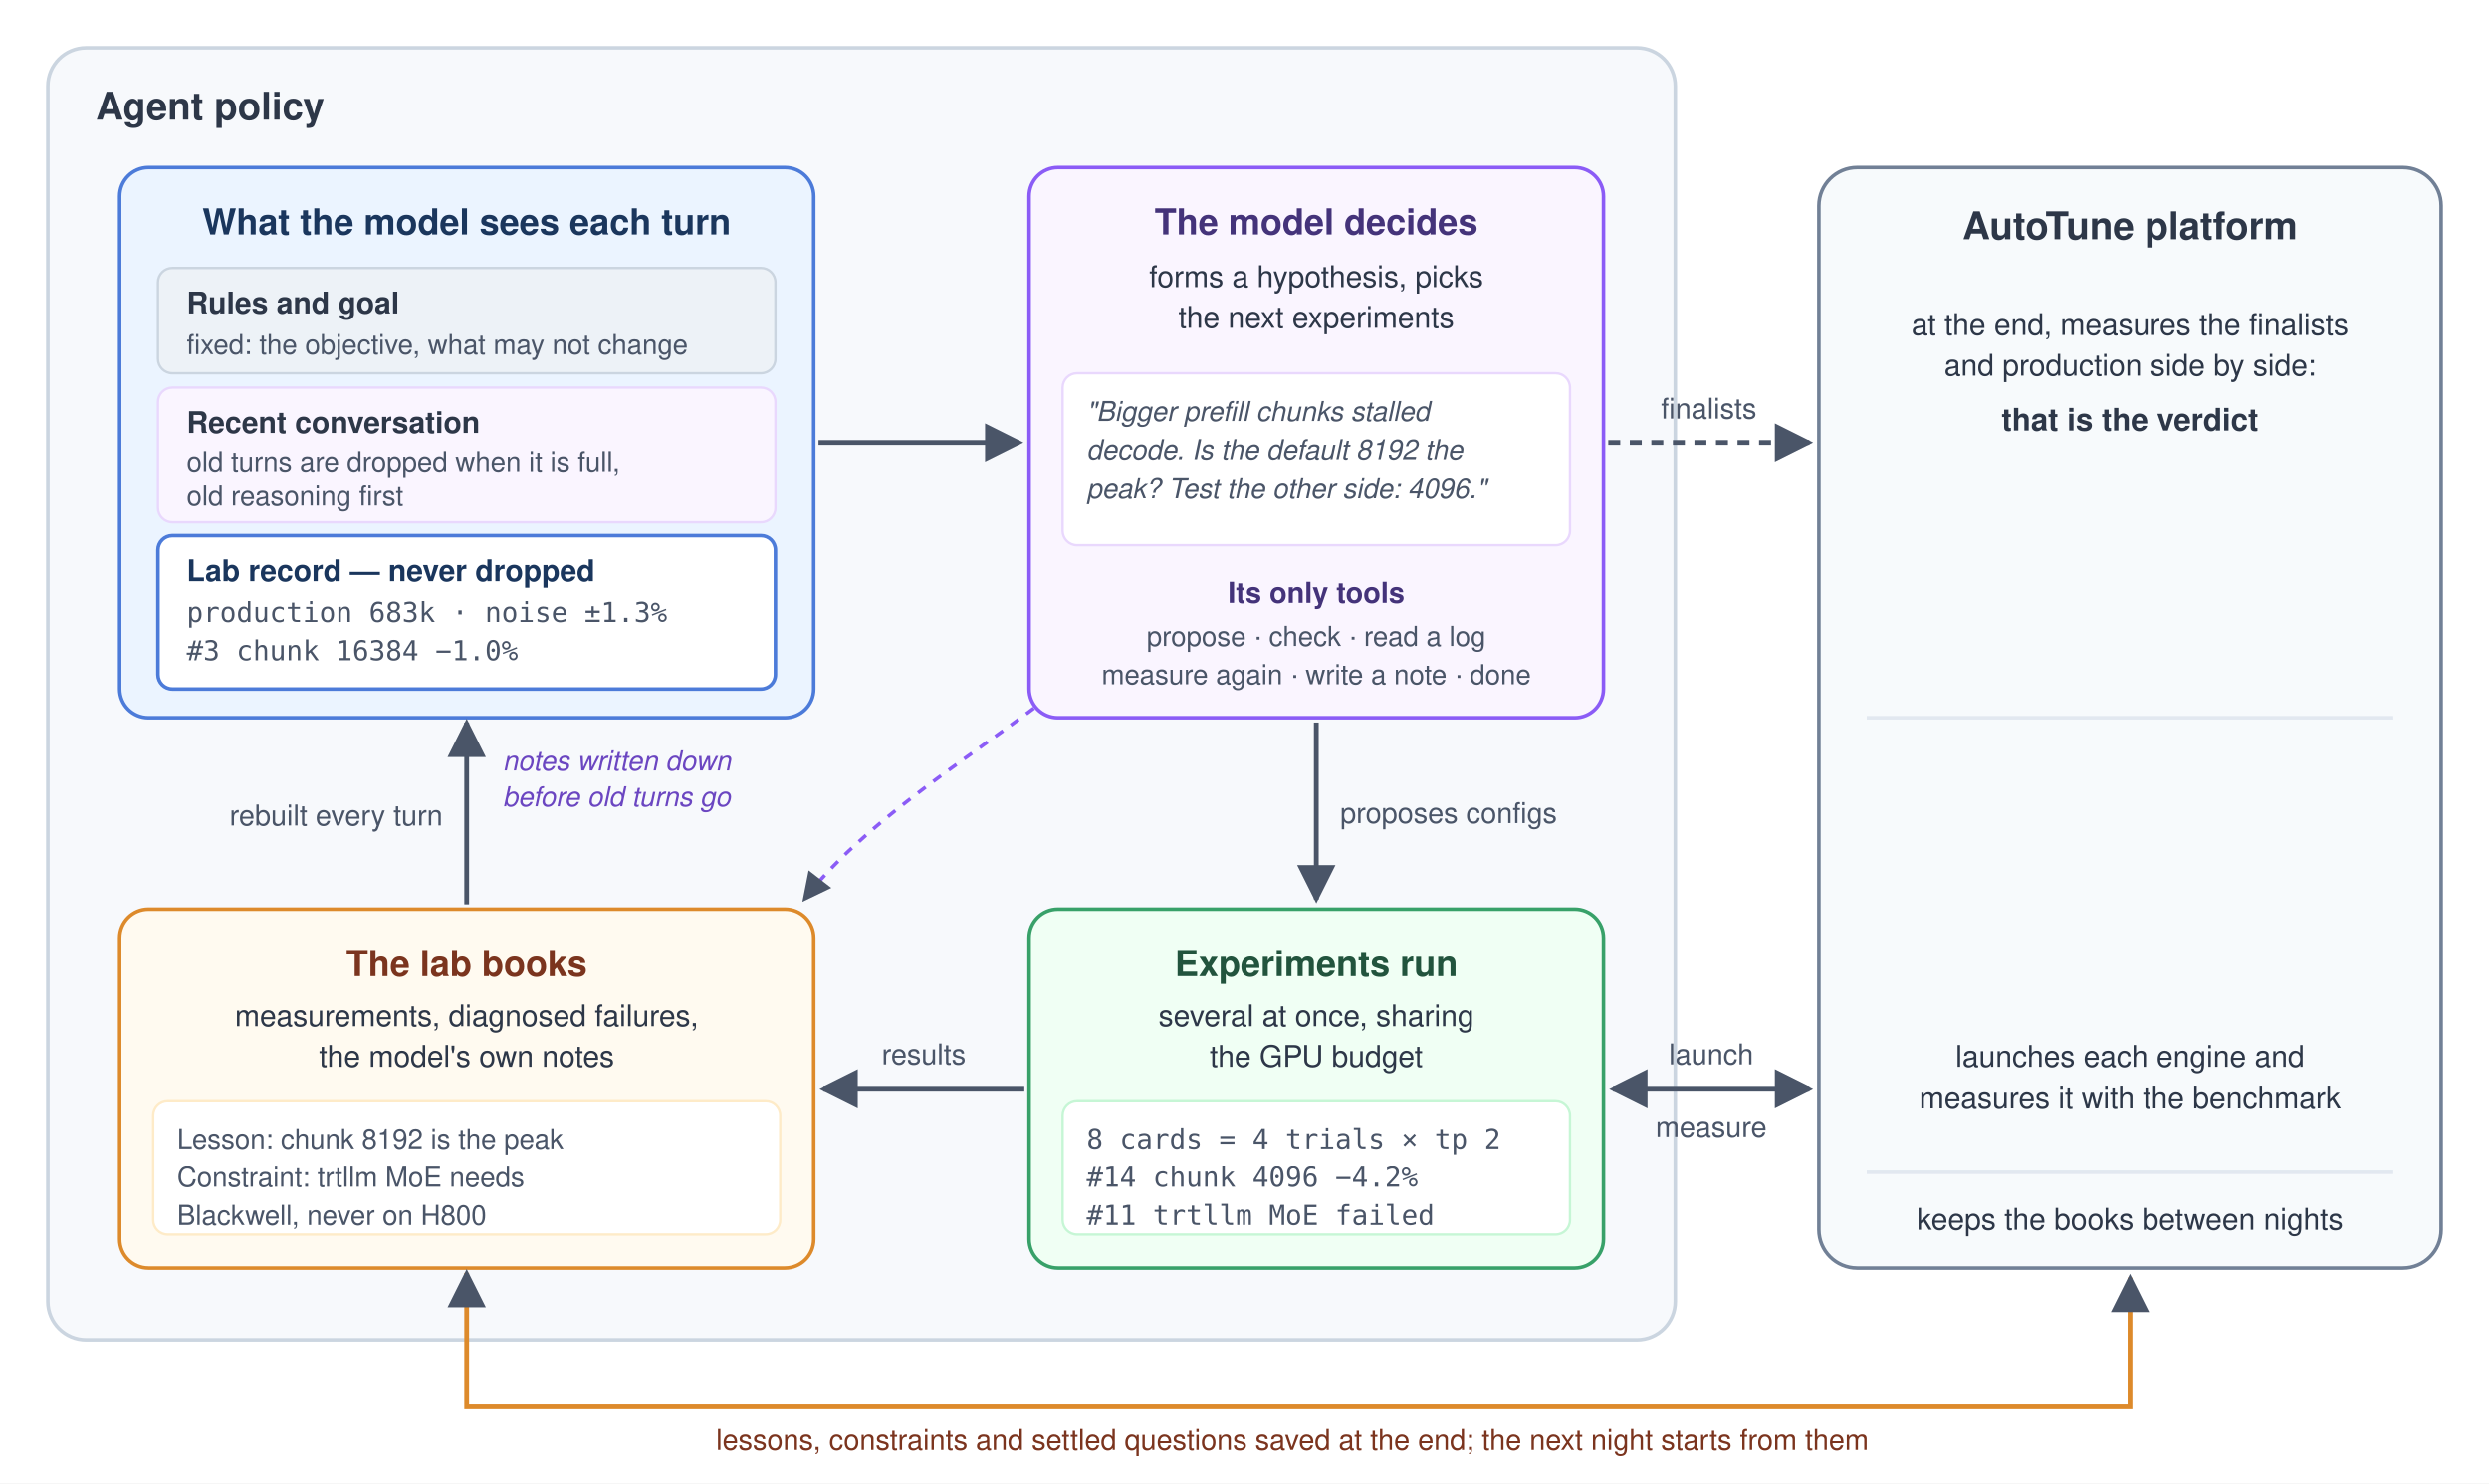
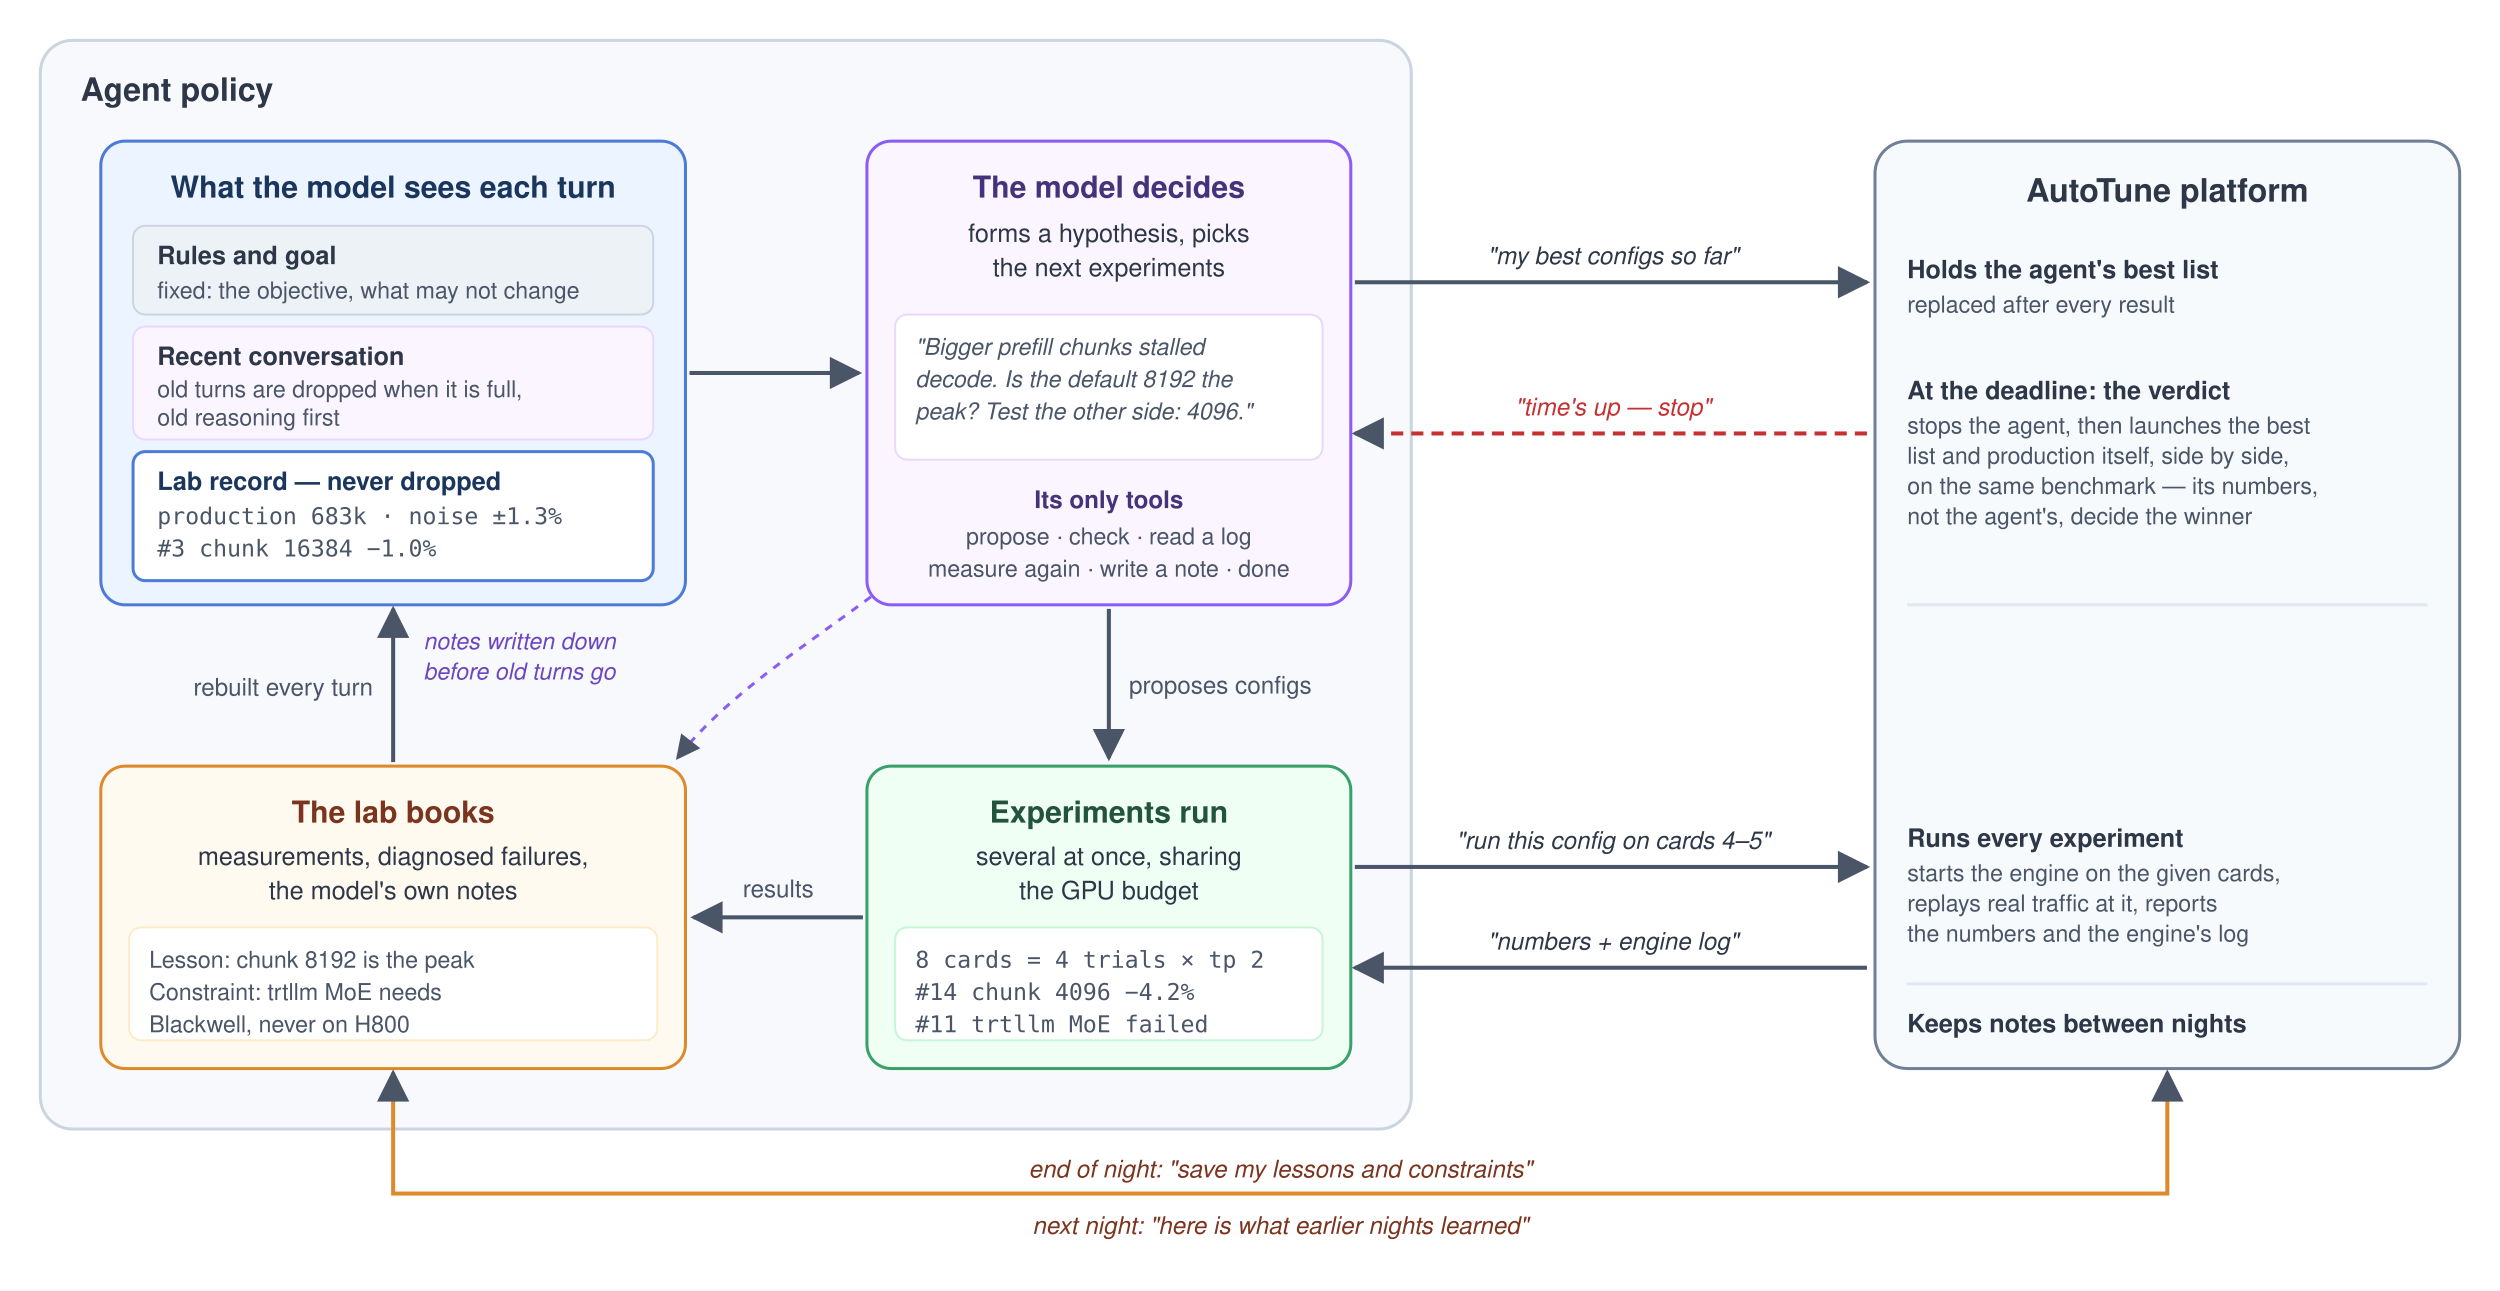
- <svg xmlns="http://www.w3.org/2000/svg" width="1040" height="620" viewBox="0 0 1040 620" font-family="-apple-system, Segoe UI, Helvetica, Arial, sans-serif">
+ <svg xmlns="http://www.w3.org/2000/svg" width="1240" height="640" viewBox="0 0 1240 640" font-family="-apple-system, Segoe UI, Helvetica, Arial, sans-serif">
  <defs>
    <marker id="arrow" viewBox="0 0 10 10" refX="9" refY="5" markerWidth="8" markerHeight="8" orient="auto-start-reverse">
      <path d="M0,0 L10,5 L0,10 z" fill="#4a5568" />
    </marker>
  </defs>
-   <rect width="1040" height="620" fill="#ffffff" />
+   <rect width="1240" height="640" fill="#ffffff" />
  <rect x="20" y="20" width="680" height="540" rx="16" fill="#f7f9fc" stroke="#cbd5e0" stroke-width="1.5" />
  <text x="40" y="50" font-size="16" font-weight="600" fill="#2d3748">Agent policy</text>
  <rect x="50" y="70" width="290" height="230" rx="12" fill="#ebf4ff" stroke="#4c7bd9" stroke-width="1.5" />
  <text x="195" y="98" font-size="15" font-weight="600" fill="#1a365d" text-anchor="middle">What the model sees each turn</text>
  <rect x="66" y="112" width="258" height="44" rx="6" fill="#edf2f7" stroke="#cbd5e0" />
  <text x="78" y="131" font-size="12.5" font-weight="600" fill="#2d3748">Rules and goal</text>
  <text x="78" y="148" font-size="11.5" fill="#4a5568">fixed: the objective, what may not change</text>
  <rect x="66" y="162" width="258" height="56" rx="6" fill="#faf5ff" stroke="#e9d8fd" />
  <text x="78" y="181" font-size="12.5" font-weight="600" fill="#2d3748">Recent conversation</text>
  <text x="78" y="197" font-size="11.5" fill="#4a5568">old turns are dropped when it is full,</text>
  <text x="78" y="211" font-size="11.5" fill="#4a5568">old reasoning first</text>
  <rect x="66" y="224" width="258" height="64" rx="6" fill="#ffffff" stroke="#4c7bd9" stroke-width="1.5" />
  <text x="78" y="243" font-size="12.5" font-weight="600" fill="#1a365d">Lab record — never dropped</text>
  <text x="78" y="260" font-size="11.5" fill="#4a5568" font-family="Menlo, Consolas, monospace">production 683k · noise ±1.3%</text>
  <text x="78" y="276" font-size="11.5" fill="#4a5568" font-family="Menlo, Consolas, monospace">#3 chunk 16384   −1.0%</text>
  <rect x="430" y="70" width="240" height="230" rx="12" fill="#faf5ff" stroke="#8b5cf6" stroke-width="1.5" />
  <text x="550" y="98" font-size="15" font-weight="600" fill="#44337a" text-anchor="middle">The model decides</text>
  <text x="550" y="120" font-size="12.5" fill="#2d3748" text-anchor="middle">forms a hypothesis, picks</text>
  <text x="550" y="137" font-size="12.5" fill="#2d3748" text-anchor="middle">the next experiments</text>
  <rect x="444" y="156" width="212" height="72" rx="6" fill="#ffffff" stroke="#e9d8fd" />
  <text x="454" y="176" font-size="11.5" fill="#4a5568" font-style="italic">"Bigger prefill chunks stalled</text>
  <text x="454" y="192" font-size="11.5" fill="#4a5568" font-style="italic">decode. Is the default 8192 the</text>
  <text x="454" y="208" font-size="11.5" fill="#4a5568" font-style="italic">peak? Test the other side: 4096."</text>
  <text x="550" y="252" font-size="12" font-weight="600" fill="#44337a" text-anchor="middle">Its only tools</text>
  <text x="550" y="270" font-size="11.5" fill="#4a5568" text-anchor="middle">propose · check · read a log</text>
  <text x="550" y="286" font-size="11.5" fill="#4a5568" text-anchor="middle">measure again · write a note · done</text>
  <rect x="430" y="380" width="240" height="150" rx="12" fill="#f0fff4" stroke="#38a169" stroke-width="1.5" />
  <text x="550" y="408" font-size="15" font-weight="600" fill="#22543d" text-anchor="middle">Experiments run</text>
  <text x="550" y="429" font-size="12.5" fill="#2d3748" text-anchor="middle">several at once, sharing</text>
  <text x="550" y="446" font-size="12.5" fill="#2d3748" text-anchor="middle">the GPU budget</text>
  <rect x="444" y="460" width="212" height="56" rx="6" fill="#ffffff" stroke="#c6f6d5" />
  <text x="454" y="480" font-size="11.5" fill="#4a5568" font-family="Menlo, Consolas, monospace">8 cards = 4 trials × tp 2</text>
  <text x="454" y="496" font-size="11.5" fill="#4a5568" font-family="Menlo, Consolas, monospace">#14 chunk 4096   −4.2%</text>
  <text x="454" y="512" font-size="11.5" fill="#4a5568" font-family="Menlo, Consolas, monospace">#11 trtllm MoE   failed</text>
  <rect x="50" y="380" width="290" height="150" rx="12" fill="#fffaf0" stroke="#dd8a2b" stroke-width="1.5" />
  <text x="195" y="408" font-size="15" font-weight="600" fill="#7b341e" text-anchor="middle">The lab books</text>
  <text x="195" y="429" font-size="12.5" fill="#2d3748" text-anchor="middle">measurements, diagnosed failures,</text>
  <text x="195" y="446" font-size="12.5" fill="#2d3748" text-anchor="middle">the model's own notes</text>
  <rect x="64" y="460" width="262" height="56" rx="6" fill="#ffffff" stroke="#feebc8" />
  <text x="74" y="480" font-size="11.5" fill="#4a5568">Lesson: chunk 8192 is the peak</text>
  <text x="74" y="496" font-size="11.5" fill="#4a5568">Constraint: trtllm MoE needs</text>
  <text x="74" y="512" font-size="11.5" fill="#4a5568">Blackwell, never on H800</text>
  <line x1="342" y1="185" x2="426" y2="185" stroke="#4a5568" stroke-width="2" marker-end="url(#arrow)" />
  <line x1="550" y1="302" x2="550" y2="376" stroke="#4a5568" stroke-width="2" marker-end="url(#arrow)" />
  <text x="560" y="344" font-size="12" fill="#4a5568">proposes configs</text>
  <line x1="428" y1="455" x2="344" y2="455" stroke="#4a5568" stroke-width="2" marker-end="url(#arrow)" />
  <text x="386" y="445" font-size="12" fill="#4a5568" text-anchor="middle">results</text>
  <line x1="195" y1="378" x2="195" y2="302" stroke="#4a5568" stroke-width="2" marker-end="url(#arrow)" />
  <text x="185" y="345" font-size="12" fill="#4a5568" text-anchor="end">rebuilt every turn</text>
  <path d="M432,296 C400,320 360,345 336,376" fill="none" stroke="#8b5cf6" stroke-width="1.5" stroke-dasharray="4 4" marker-end="url(#arrow)" />
  <text x="210" y="322" font-size="11.5" fill="#6b46c1" font-style="italic">notes written down</text>
  <text x="210" y="337" font-size="11.5" fill="#6b46c1" font-style="italic">before old turns go</text>
-   <rect x="760" y="70" width="260" height="460" rx="16" fill="#f7fafc" stroke="#718096" stroke-width="1.5" />
-   <text x="890" y="100" font-size="16" font-weight="600" fill="#2d3748" text-anchor="middle">AutoTune platform</text>
-   <text x="890" y="140" font-size="12.5" fill="#2d3748" text-anchor="middle">at the end, measures the finalists</text>
-   <text x="890" y="157" font-size="12.5" fill="#2d3748" text-anchor="middle">and production side by side:</text>
-   <text x="890" y="180" font-size="13" font-weight="600" fill="#2d3748" text-anchor="middle">that is the verdict</text>
-   <line x1="780" y1="300" x2="1000" y2="300" stroke="#e2e8f0" stroke-width="1.5" />
-   <text x="890" y="446" font-size="12.5" fill="#2d3748" text-anchor="middle">launches each engine and</text>
-   <text x="890" y="463" font-size="12.5" fill="#2d3748" text-anchor="middle">measures it with the benchmark</text>
-   <line x1="780" y1="490" x2="1000" y2="490" stroke="#e2e8f0" stroke-width="1.5" />
-   <text x="890" y="514" font-size="12.5" fill="#2d3748" text-anchor="middle">keeps the books between nights</text>
-   <line x1="672" y1="185" x2="756" y2="185" stroke="#4a5568" stroke-width="2" stroke-dasharray="5 4" marker-end="url(#arrow)" />
-   <text x="714" y="175" font-size="12" fill="#4a5568" text-anchor="middle">finalists</text>
-   <line x1="674" y1="455" x2="756" y2="455" stroke="#4a5568" stroke-width="2" marker-start="url(#arrow)" marker-end="url(#arrow)" />
-   <text x="715" y="445" font-size="12" fill="#4a5568" text-anchor="middle">launch</text>
-   <text x="715" y="475" font-size="12" fill="#4a5568" text-anchor="middle">measure</text>
-   <path d="M195,532 L195,588 L890,588 L890,534" fill="none" stroke="#dd8a2b" stroke-width="2" marker-start="url(#arrow)" marker-end="url(#arrow)" />
-   <text x="540" y="606" font-size="12" fill="#7b341e" text-anchor="middle">lessons, constraints and settled questions saved at the end; the next night starts from them</text>
+   <rect x="930" y="70" width="290" height="460" rx="16" fill="#f7fafc" stroke="#718096" stroke-width="1.5" />
+   <text x="1075" y="100" font-size="16" font-weight="600" fill="#2d3748" text-anchor="middle">AutoTune platform</text>
+   <text x="946" y="138" font-size="12.5" font-weight="600" fill="#2d3748">Holds the agent's best list</text>
+   <text x="946" y="155" font-size="11.5" fill="#4a5568">replaced after every result</text>
+   <text x="946" y="198" font-size="12.5" font-weight="600" fill="#2d3748">At the deadline: the verdict</text>
+   <text x="946" y="215" font-size="11.5" fill="#4a5568">stops the agent, then launches the best</text>
+   <text x="946" y="230" font-size="11.5" fill="#4a5568">list and production itself, side by side,</text>
+   <text x="946" y="245" font-size="11.5" fill="#4a5568">on the same benchmark — its numbers,</text>
+   <text x="946" y="260" font-size="11.5" fill="#4a5568">not the agent's, decide the winner</text>
+   <line x1="946" y1="300" x2="1204" y2="300" stroke="#e2e8f0" stroke-width="1.5" />
+   <text x="946" y="420" font-size="12.5" font-weight="600" fill="#2d3748">Runs every experiment</text>
+   <text x="946" y="437" font-size="11.5" fill="#4a5568">starts the engine on the given cards,</text>
+   <text x="946" y="452" font-size="11.5" fill="#4a5568">replays real traffic at it, reports</text>
+   <text x="946" y="467" font-size="11.5" fill="#4a5568">the numbers and the engine's log</text>
+   <line x1="946" y1="488" x2="1204" y2="488" stroke="#e2e8f0" stroke-width="1.5" />
+   <text x="946" y="512" font-size="12.5" font-weight="600" fill="#2d3748">Keeps notes between nights</text>
+   <line x1="672" y1="140" x2="926" y2="140" stroke="#4a5568" stroke-width="2" marker-end="url(#arrow)" />
+   <text x="800" y="131" font-size="12" fill="#2d3748" text-anchor="middle" font-style="italic">"my best configs so far"</text>
+   <line x1="926" y1="215" x2="672" y2="215" stroke="#c53030" stroke-width="2" stroke-dasharray="6 4" marker-end="url(#arrow)" />
+   <text x="800" y="206" font-size="12" fill="#c53030" text-anchor="middle" font-style="italic">"time's up — stop"</text>
+   <line x1="672" y1="430" x2="926" y2="430" stroke="#4a5568" stroke-width="2" marker-end="url(#arrow)" />
+   <text x="800" y="421" font-size="12" fill="#2d3748" text-anchor="middle" font-style="italic">"run this config on cards 4–5"</text>
+   <line x1="926" y1="480" x2="672" y2="480" stroke="#4a5568" stroke-width="2" marker-end="url(#arrow)" />
+   <text x="800" y="471" font-size="12" fill="#2d3748" text-anchor="middle" font-style="italic">"numbers + engine log"</text>
+   <path d="M195,532 L195,592 L1075,592 L1075,532" fill="none" stroke="#dd8a2b" stroke-width="2" marker-start="url(#arrow)" marker-end="url(#arrow)" />
+   <text x="635" y="584" font-size="12" fill="#7b341e" text-anchor="middle" font-style="italic">end of night: "save my lessons and constraints"</text>
+   <text x="635" y="612" font-size="12" fill="#7b341e" text-anchor="middle" font-style="italic">next night: "here is what earlier nights learned"</text>
</svg>
